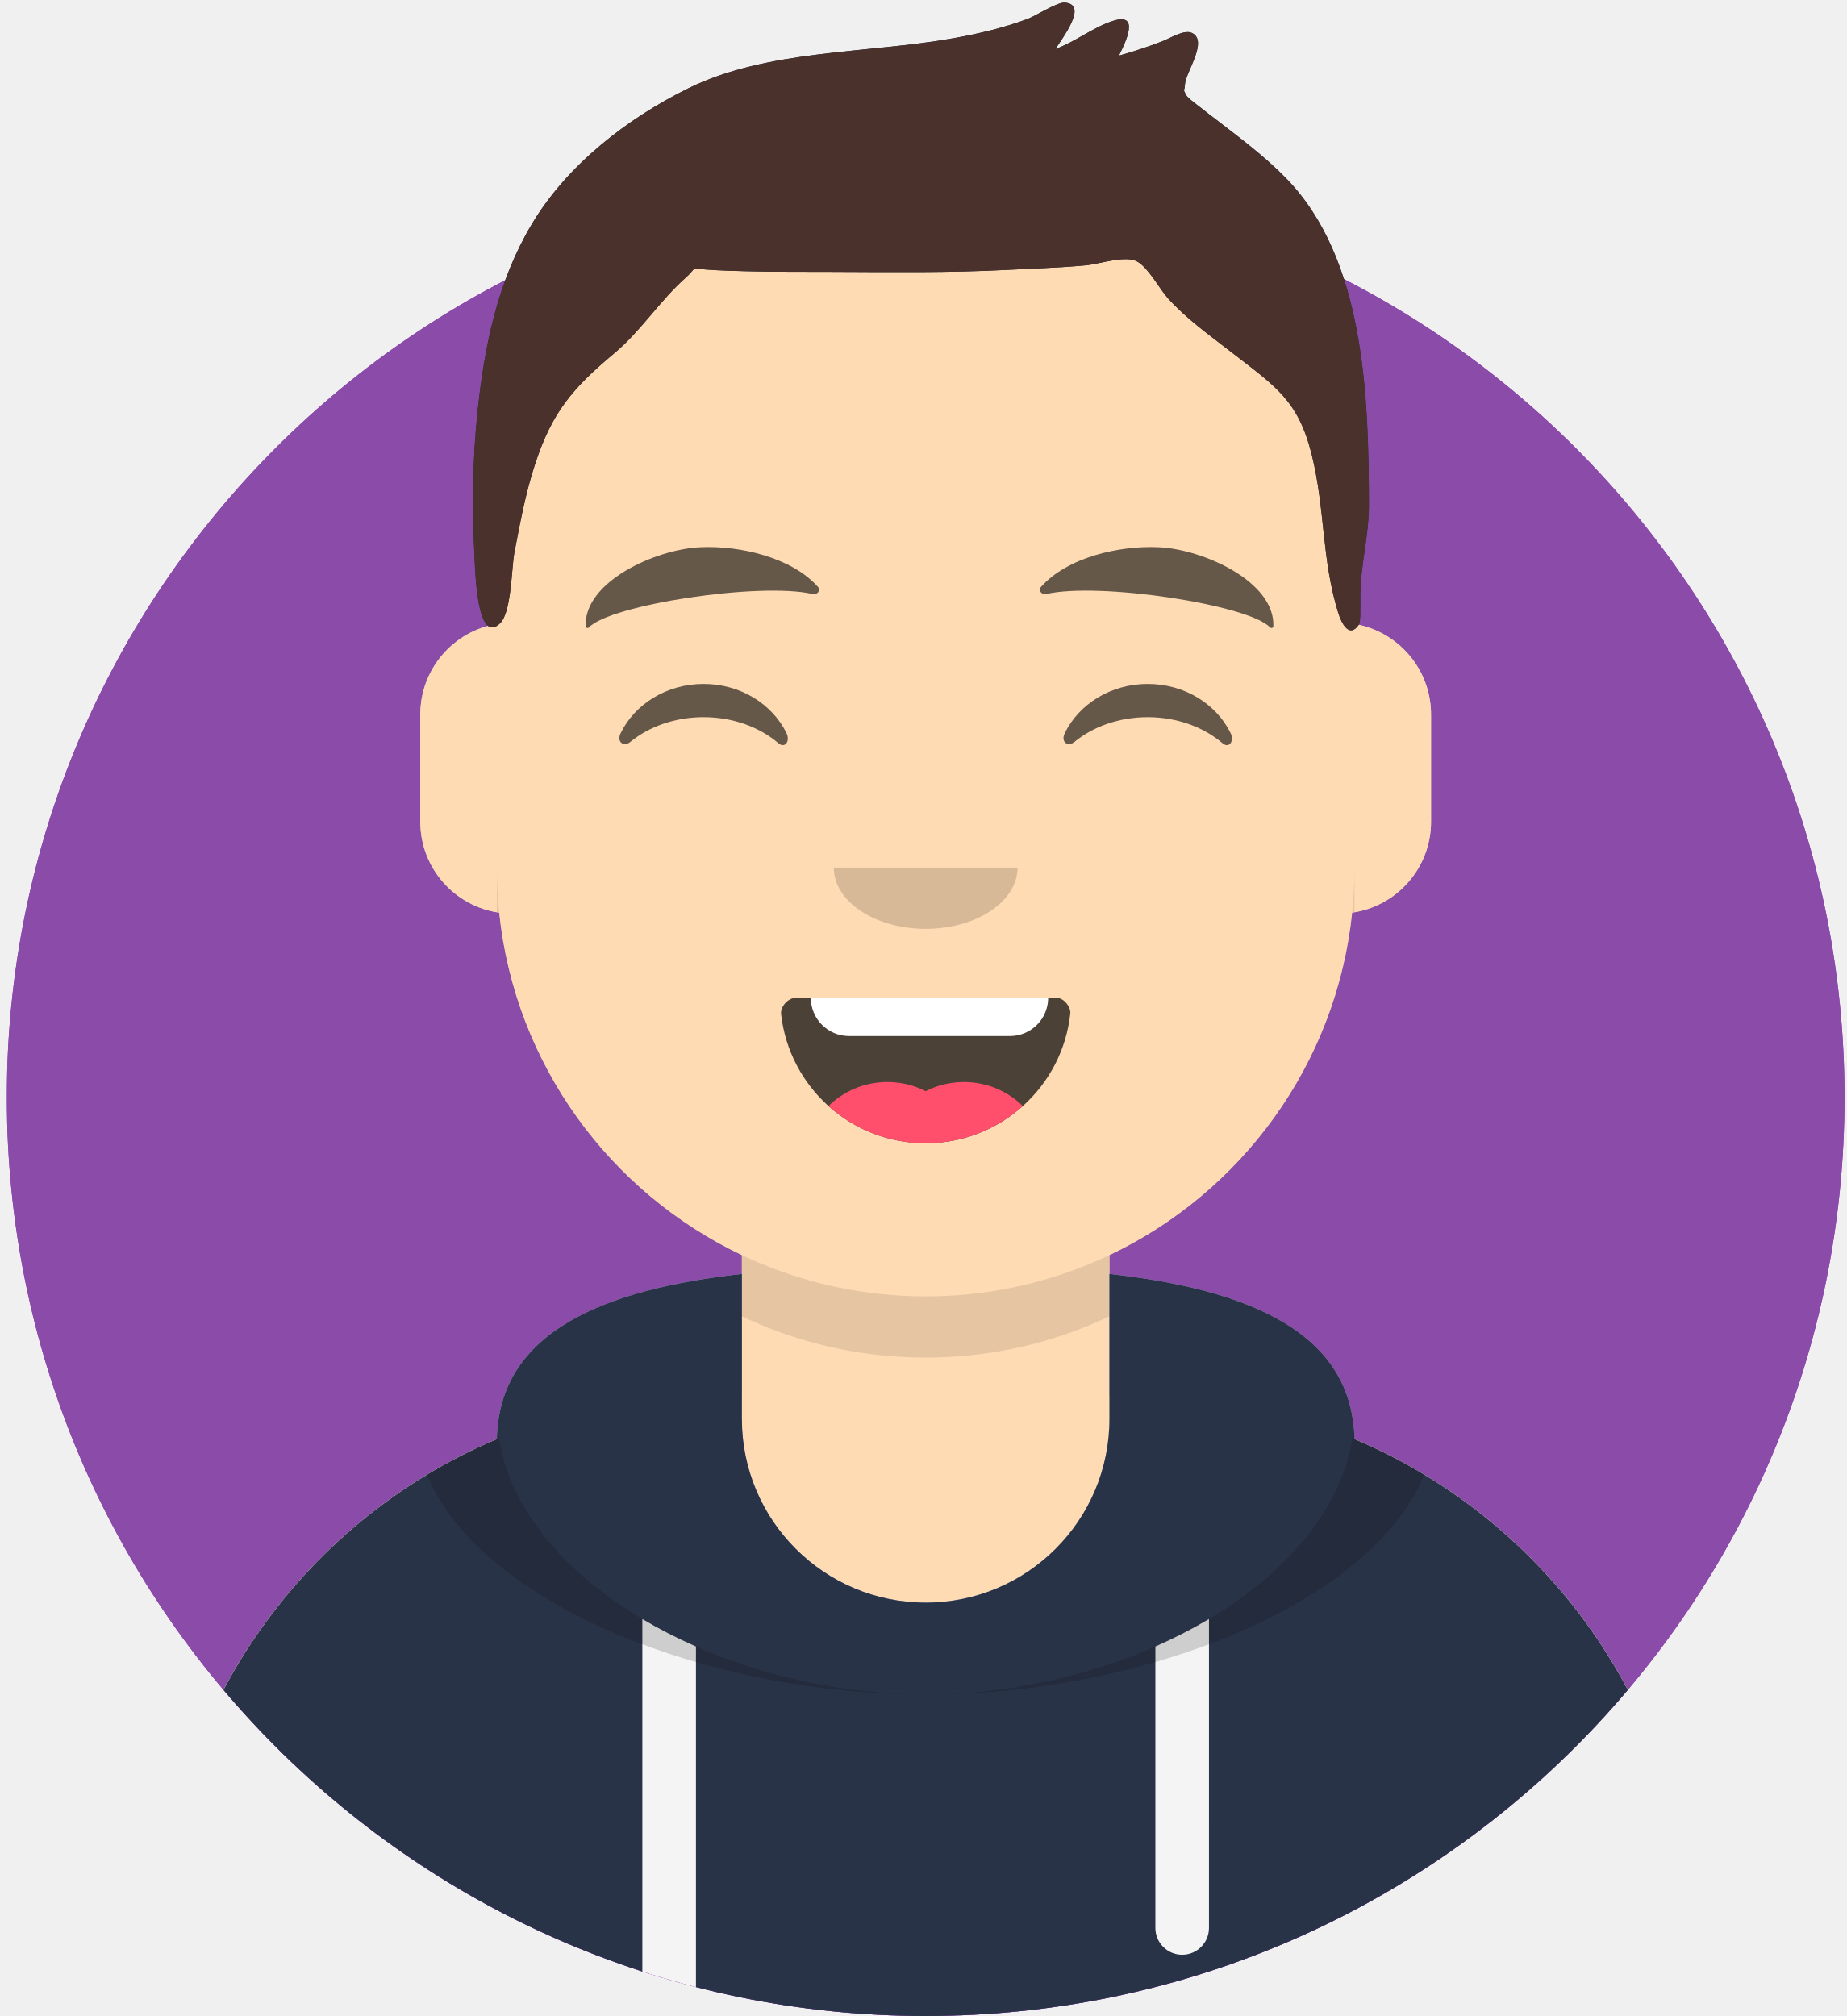
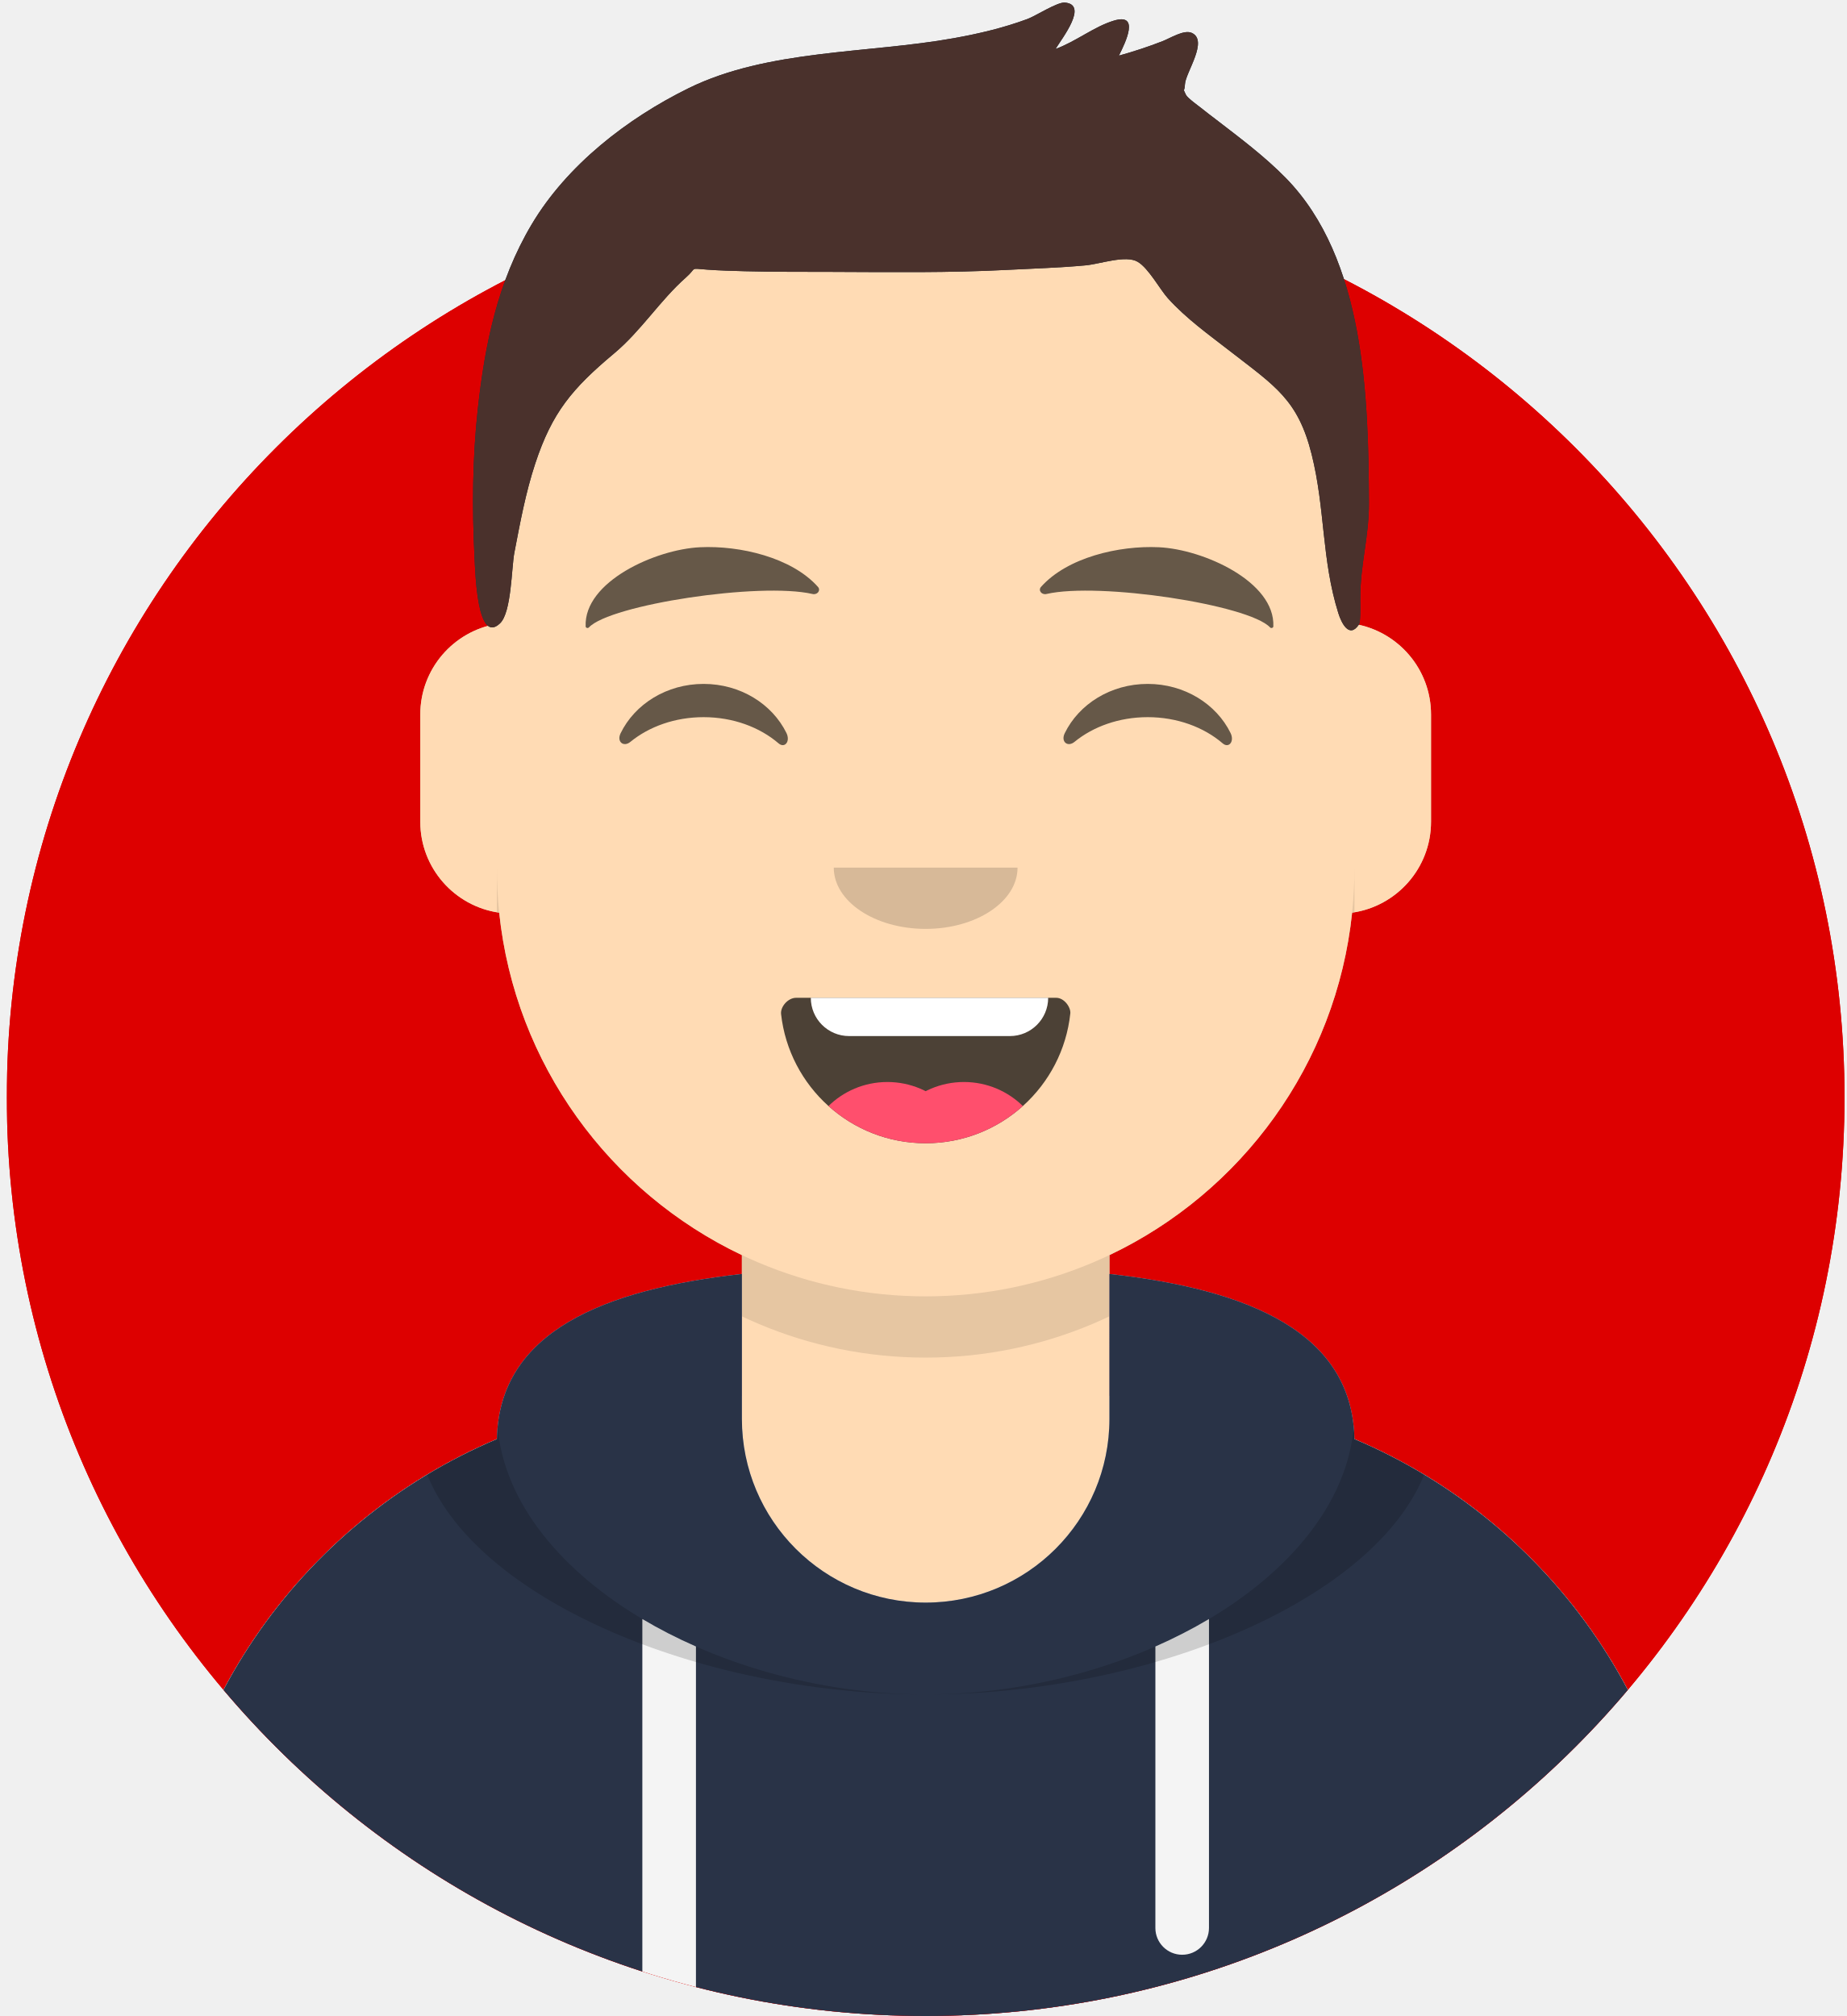
<svg xmlns="http://www.w3.org/2000/svg" xmlns:xlink="http://www.w3.org/1999/xlink" width="217px" height="237px" viewBox="0 0 217 237" version="1.1">
  <defs>
    <circle id="path-1" cx="108" cy="108" r="108" />
    <path d="M-3.19744231e-14,144 L-3.19744231e-14,-1.42108547e-14 L237.6,-1.42108547e-14 L237.6,144 L226.8,144 C226.8,203.647 178.447,252 118.8,252 C59.153,252 10.8,203.647 10.8,144 L10.8,144 L-3.19744231e-14,144 Z" id="path-3" />
    <path d="M90,0 C117.835,-5.11323436e-15 140.4,22.565 140.4,50.4 L140.401,55.949 C145.508,56.807 149.4,61.249 149.4,66.6 L149.4,79.2 C149.4,84.647 145.367,89.152 140.125,89.893 C138.265,107.718 127.114,122.78 111.601,130.149 L111.6,146.7 L115.2,146.7 C150.988,146.7 180,175.712 180,211.5 L180,219.6 L0,219.6 L0,211.5 C-4.38277231e-15,175.712 29.012,146.7 64.8,146.7 L68.4,146.7 L68.4,130.15 C52.886,122.78 41.735,107.718 39.875,89.893 C34.633,89.152 30.6,84.647 30.6,79.2 L30.6,66.6 C30.6,61.249 34.492,56.806 39.6,55.949 L39.6,50.4 C39.6,22.565 62.165,5.11323436e-15 90,0 Z" id="path-5" />
    <path d="M140.401,11.764 C156.691,13.587 169.2,18.597 169.2,31.569 L169.194,31.18 C192.467,41.01 208.8,64.047 208.8,90.9 L208.8,99 L28.8,99 L28.8,90.9 C28.8,64.047 45.133,41.01 68.406,31.18 C68.653,18.496 81.073,13.568 97.2,11.764 L97.2,28.8 C97.2,40.729 106.871,50.4 118.8,50.4 C130.729,50.4 140.4,40.729 140.4,28.8 L140.4,28.8 Z" id="path-7" />
    <path d="M31.606,13.615 C32.558,22.158 39.803,28.8 48.6,28.8 C57.424,28.8 64.687,22.117 65.603,13.536 C65.676,12.845 64.905,11.7 63.938,11.7 C50.534,11.7 40.264,11.7 33.378,11.7 C32.406,11.7 31.511,12.761 31.606,13.615 Z" id="path-9" />
    <rect id="path-11" x="0" y="0" width="237.6" height="252" />
    <path d="M118.135,20.928 C115.651,18.39 112.767,16.236 109.962,14.076 C109.343,13.6 108.715,13.135 108.109,12.641 C107.972,12.528 106.563,11.519 106.394,11.148 C105.988,10.254 106.224,10.95 106.28,9.884 C106.35,8.535 109.1,4.727 107.048,3.854 C106.146,3.47 104.536,4.492 103.67,4.83 C101.977,5.49 100.263,6.054 98.512,6.54 C99.351,4.869 100.95,1.524 97.944,2.419 C95.603,3.116 93.421,4.91 91.068,5.753 C91.847,4.477 94.96,0.523 92.147,0.302 C91.271,0.233 88.724,1.875 87.782,2.226 C84.959,3.275 82.075,3.953 79.111,4.487 C69.033,6.304 57.248,5.786 47.923,10.374 C40.735,13.911 33.636,19.4 29.484,26.389 C25.481,33.125 23.984,40.498 23.146,48.217 C22.532,53.882 22.482,59.738 22.769,65.424 C22.863,67.287 23.073,75.874 25.779,73.273 C27.127,71.978 27.117,66.745 27.457,64.974 C28.133,61.451 28.783,57.911 29.91,54.5 C31.895,48.49 34.238,45.687 39.184,41.547 C42.359,38.89 44.588,35.3 47.625,32.62 C48.99,31.416 47.949,31.542 50.143,31.7 C51.616,31.806 53.097,31.846 54.574,31.885 C57.99,31.974 61.412,31.951 64.829,31.963 C71.711,31.988 78.561,32.085 85.437,31.725 C88.492,31.565 91.556,31.478 94.603,31.195 C96.306,31.038 99.326,29.947 100.728,30.78 C102.01,31.543 103.342,34.034 104.263,35.054 C106.438,37.464 109.032,39.305 111.576,41.282 C116.881,45.403 119.559,46.98 121.17,53.421 C122.775,59.838 122.325,65.791 124.312,72.106 C124.662,73.217 125.586,75.13 126.726,73.415 C126.937,73.096 126.883,71.345 126.883,70.337 C126.883,66.27 127.913,63.218 127.9,59.123 C127.849,46.674 127.447,30.442 118.135,20.928 Z" id="path-13" />
  </defs>
  <g id="Website" stroke="none" stroke-width="1" fill="none" fill-rule="evenodd">
    <g id="mf-avatar" transform="translate(-10, -15)">
      <g id="Circle" transform="translate(10.8, 36)">
        <mask id="mask-2" fill="white">
          <use xlink:href="#path-1" />
        </mask>
-         <use id="Circle-Background" fill="#972dc2" xlink:href="#path-1" />
-         <g id="🖍-Circle-Color" mask="url(#mask-2)" fill="#8a4ca8">
+         <use id="Circle-Background" fill="#d00" xlink:href="#path-1" />
+         <g id="🖍-Circle-Color" mask="url(#mask-2)" fill="#d00">
          <rect id="🖍Color" x="0" y="0" width="216.445" height="216" />
        </g>
      </g>
      <mask id="mask-4" fill="white">
        <use xlink:href="#path-3" />
      </mask>
      <g id="Mask" />
      <g id="Avataaar" mask="url(#mask-4)">
        <g id="Body" transform="translate(28.8, 32.4)">
          <mask id="mask-6" fill="white">
            <use xlink:href="#path-5" />
          </mask>
          <use fill="#D0C6AC" xlink:href="#path-5" />
          <g id="Skin/👶🏻-05-Pale" mask="url(#mask-6)" fill="#FFDBB4">
            <g transform="translate(-28.8, 0)" id="Color">
              <rect x="0" y="0" width="238.384" height="220.355" />
            </g>
          </g>
          <path d="M39.6,84.6 C39.6,112.435 62.165,135 90,135 C117.835,135 140.4,112.435 140.4,84.6 L140.4,84.6 L140.4,91.8 C140.4,119.635 117.835,142.2 90,142.2 C62.165,142.2 39.6,119.635 39.6,91.8 Z" id="Neck-Shadow" fill-opacity="0.1" fill="#000000" mask="url(#mask-6)" />
        </g>
        <g id="Clothing/Hoodie" transform="translate(0, 153)">
          <mask id="mask-8" fill="white">
            <use xlink:href="#path-7" />
          </mask>
          <use id="Hoodie" fill="#B7C1DB" fill-rule="evenodd" xlink:href="#path-7" />
          <g id="Color/Palette/Slate" mask="url(#mask-8)" fill="#293347" fill-rule="evenodd">
            <rect id="🖍Color" x="0" y="0" width="238.491" height="99" />
          </g>
          <path d="M91.8,55.565 L91.8,99 L85.5,99 L85.499,52.335 C87.483,53.514 89.592,54.594 91.8,55.565 Z M152.101,52.334 L152.1,88.65 C152.1,90.39 150.69,91.8 148.95,91.8 C147.21,91.8 145.8,90.39 145.8,88.65 L145.801,55.565 C148.009,54.594 150.118,53.513 152.101,52.334 Z" id="Straps" fill="#F4F4F4" fill-rule="evenodd" mask="url(#mask-8)" />
          <path d="M155.733,11.451 C169.28,14.013 178.65,19.118 178.65,29.077 C178.65,46.818 148.916,61.2 118.8,61.2 C88.684,61.2 58.95,46.818 58.95,29.077 C58.95,19.118 68.32,14.013 81.867,11.451 C73.689,14.466 68.4,19.534 68.4,27.969 C68.4,46.322 93.439,61.2 118.8,61.2 C144.161,61.2 169.2,46.322 169.2,27.969 C169.2,19.71 164.13,14.679 156.241,11.642 Z" id="Shadow" fill-opacity="0.16" fill="#000000" fill-rule="evenodd" mask="url(#mask-8)" />
        </g>
        <g id="Face" transform="translate(68.4, 73.8)">
          <g id="Mouth/Smile" transform="translate(1.8, 46.8)">
            <mask id="mask-10" fill="white">
              <use xlink:href="#path-9" />
            </mask>
            <use id="Mouth" fill-opacity="0.7" fill="#000000" fill-rule="evenodd" xlink:href="#path-9" />
            <path d="M39.6,1.8 L58.5,1.8 C60.985,1.8 63,3.815 63,6.3 L63,11.7 C63,14.185 60.985,16.2 58.5,16.2 L39.6,16.2 C37.115,16.2 35.1,14.185 35.1,11.7 L35.1,6.3 C35.1,3.815 37.115,1.8 39.6,1.8 Z" id="Teeth" fill="#FFFFFF" fill-rule="evenodd" mask="url(#mask-10)" />
            <g id="Tongue" stroke-width="1" fill-rule="evenodd" mask="url(#mask-10)" fill="#FF4F6D">
              <g transform="translate(34.2, 21.6)">
                <circle cx="9.9" cy="9.9" r="9.9" />
                <circle cx="18.9" cy="9.9" r="9.9" />
              </g>
            </g>
          </g>
          <g id="Nose/Default" transform="translate(25.2, 36)" fill="#000000" fill-opacity="0.16">
            <path d="M14.4,7.2 C14.4,11.176 19.235,14.4 25.2,14.4 L25.2,14.4 C31.165,14.4 36,11.176 36,7.2" id="Nose" />
          </g>
          <g id="Eyes/Happy-😁" transform="translate(0, 7.2)" fill="#000000" fill-opacity="0.6">
            <path d="M14.544,20.203 C16.206,16.784 19.948,14.4 24.298,14.4 C28.632,14.4 32.363,16.767 34.034,20.166 C34.53,21.176 33.824,22.003 33.112,21.39 C30.906,19.494 27.773,18.309 24.298,18.309 C20.931,18.309 17.886,19.421 15.694,21.214 C14.892,21.87 14.058,21.203 14.544,20.203 Z" id="Squint" />
            <path d="M66.744,20.203 C68.406,16.784 72.148,14.4 76.498,14.4 C80.832,14.4 84.563,16.767 86.234,20.166 C86.73,21.176 86.024,22.003 85.312,21.39 C83.106,19.494 79.973,18.309 76.498,18.309 C73.131,18.309 70.086,19.421 67.894,21.214 C67.092,21.87 66.258,21.203 66.744,20.203 Z" id="Squint" />
          </g>
          <g id="Eyebrow/Natural/Default-Natural" fill="#000000" fill-opacity="0.6">
            <path d="M23.435,5.589 C18.25,6.285 10.164,10.805 10.84,16.036 C10.862,16.207 11.121,16.261 11.233,16.118 C13.471,13.248 30.774,9.033 37.075,9.913 C37.652,9.994 38.032,9.399 37.639,9.027 C34.269,5.845 28.08,4.961 23.435,5.589" id="Eyebrow" transform="translate(24.3, 10.8) rotate(5) translate(-24.3, -10.8) " />
            <path d="M76.535,5.589 C71.35,6.285 63.264,10.805 63.94,16.036 C63.962,16.207 64.221,16.261 64.333,16.118 C66.571,13.248 83.874,9.033 90.175,9.913 C90.752,9.994 91.132,9.399 90.739,9.027 C87.369,5.845 81.18,4.961 76.535,5.589" id="Eyebrow" transform="translate(77.4, 10.8) scale(-1, 1) rotate(5) translate(-77.4, -10.8) " />
          </g>
        </g>
        <g id="Top">
          <mask id="mask-12" fill="white">
            <use xlink:href="#path-11" />
          </mask>
          <g id="Mask" />
          <g mask="url(#mask-12)">
            <g transform="translate(43, 15)">
              <mask id="mask-14" fill="white">
                <use xlink:href="#path-13" />
              </mask>
              <use id="Short-Hair" stroke="none" fill="#1F3140" fill-rule="evenodd" xlink:href="#path-13" />
              <g id="Color/Hair/Brown-Dark" stroke="none" fill="none" mask="url(#mask-14)" fill-rule="evenodd">
                <g transform="translate(-43.1, -15)" fill="#4A312C" id="Color">
                  <rect x="0" y="0" width="239.107" height="252.406" />
                </g>
              </g>
            </g>
          </g>
        </g>
      </g>
    </g>
  </g>
</svg>
